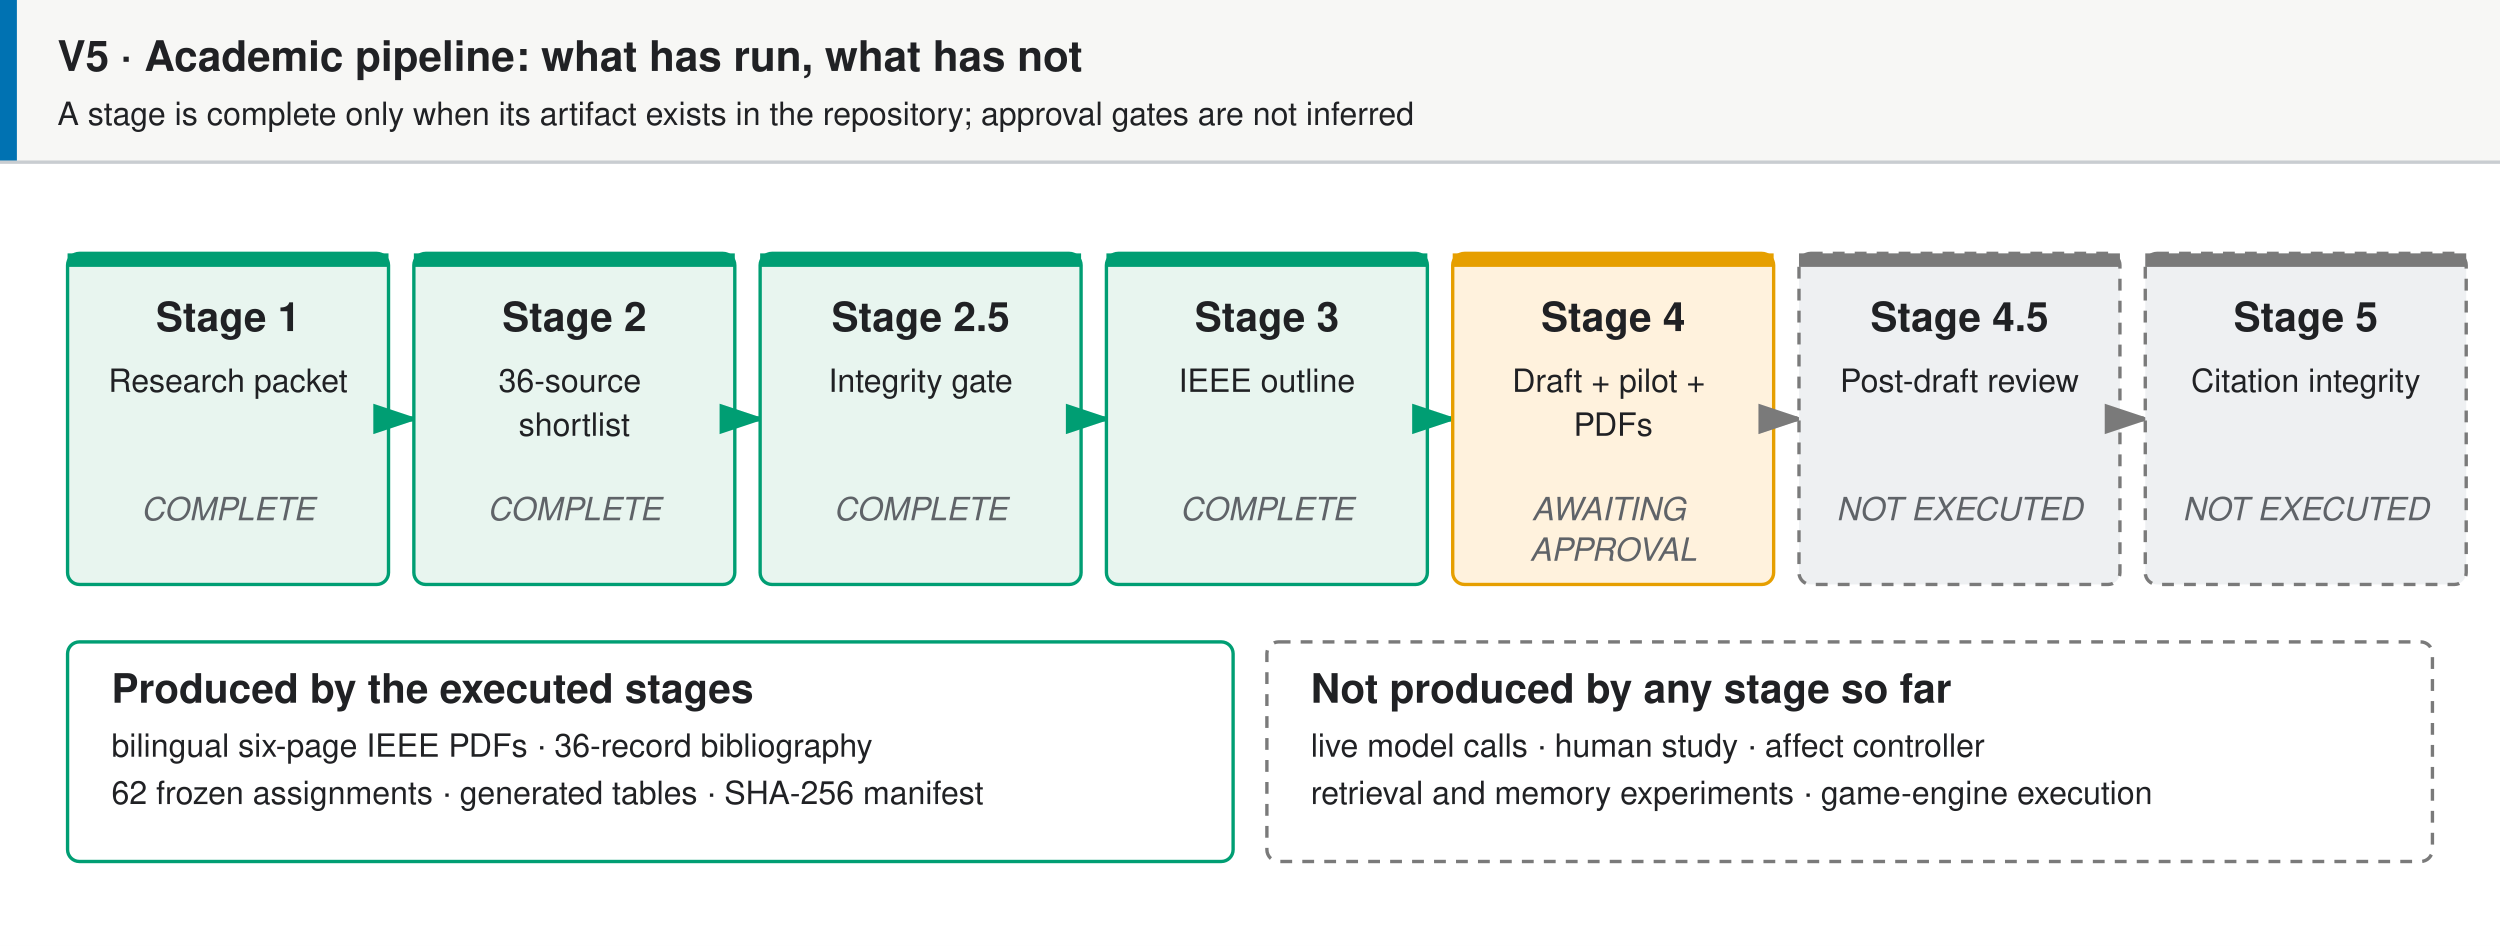
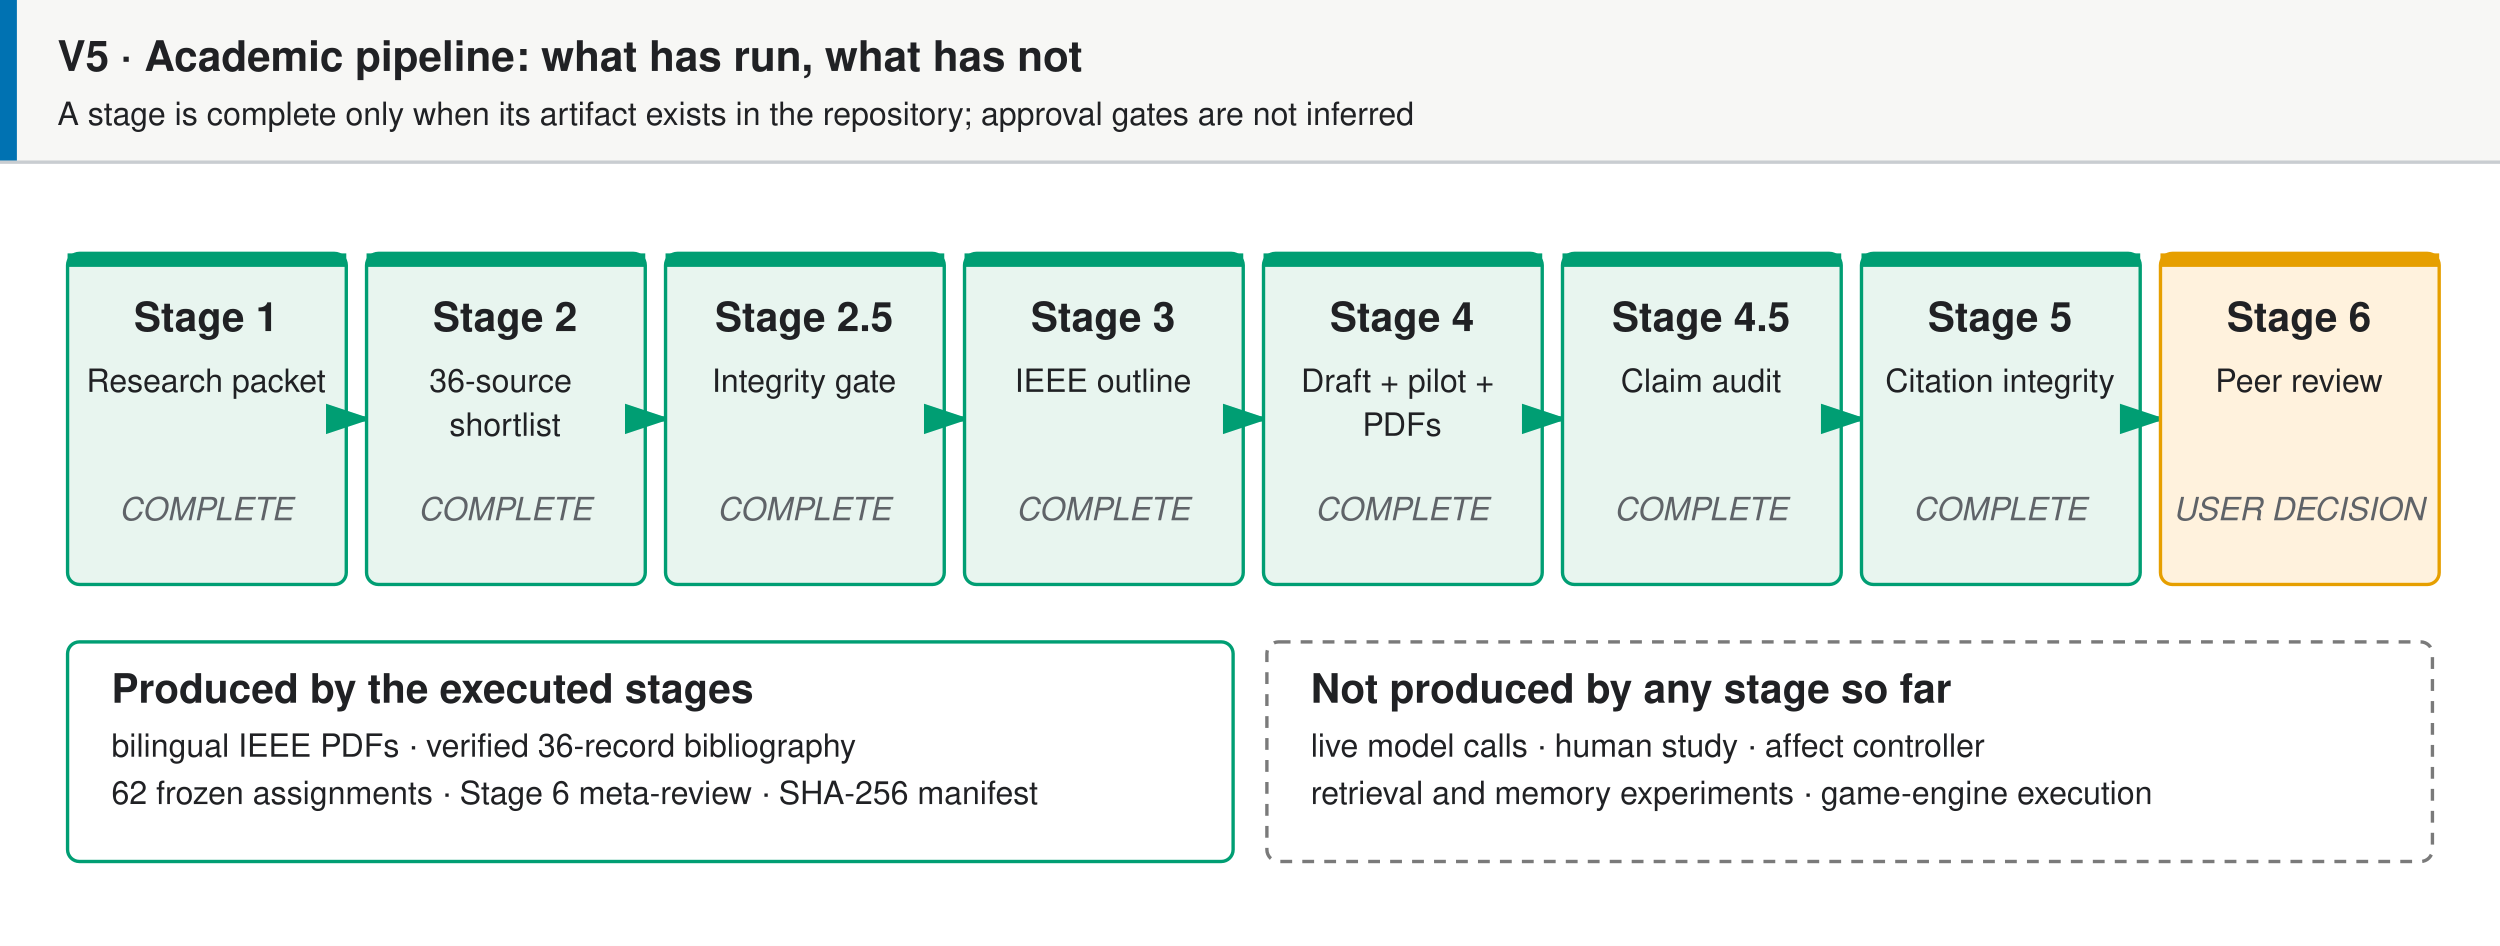
<svg xmlns="http://www.w3.org/2000/svg" width="1480" height="560" viewBox="0 0 1480 560" role="img" aria-labelledby="svg-title svg-desc">
  <defs>
    <marker id="arrow-blue" markerWidth="10" markerHeight="10" refX="8" refY="3" orient="auto" markerUnits="strokeWidth">
      <path d="M0,0 L0,6 L9,3 z" fill="#0072B2" />
    </marker>
    <marker id="arrow-orange" markerWidth="10" markerHeight="10" refX="8" refY="3" orient="auto" markerUnits="strokeWidth">
      <path d="M0,0 L0,6 L9,3 z" fill="#E69F00" />
    </marker>
    <marker id="arrow-green" markerWidth="10" markerHeight="10" refX="8" refY="3" orient="auto" markerUnits="strokeWidth">
      <path d="M0,0 L0,6 L9,3 z" fill="#009E73" />
    </marker>
    <marker id="arrow-gray" markerWidth="10" markerHeight="10" refX="8" refY="3" orient="auto" markerUnits="strokeWidth">
      <path d="M0,0 L0,6 L9,3 z" fill="#7A7A7A" />
    </marker>
    <style>
      text { font-family: Helvetica, Arial, sans-serif; fill: #202124; }
      .section { font-size: 25px; font-weight: 700; }
      .box-title { font-size: 24px; font-weight: 700; }
      .body { font-size: 21px; font-weight: 400; }
      .small { font-size: 19px; font-weight: 400; }
      .note { font-size: 19px; font-style: italic; fill: #5F6368; }
      .arrow-label { font-size: 19px; font-weight: 700; }
    </style>
  </defs>
  <rect x="0" y="0" width="1480" height="560" fill="#FFFFFF" />
  <rect x="0" y="0" width="1480" height="96" rx="0" fill="#F7F7F5" stroke="#C9CDD1" stroke-width="0" />
  <rect x="0" y="0" width="10" height="96" fill="#0072B2" />
  <text x="34" y="42" class="section" text-anchor="start">V5 · Academic pipeline: what has run, what has not</text>
  <text x="34" y="74" class="small" text-anchor="start" fill="#5F6368">A stage is complete only when its artifact exists in the repository; approval gates are not inferred</text>
  <line x1="0" y1="96" x2="1480" y2="96" stroke="#C9CDD1" stroke-width="2" fill="none" />
-   <rect x="40" y="150" width="190" height="196" rx="7" fill="#E8F5EF" stroke="#009E73" stroke-width="2" />
-   <rect x="40" y="150" width="190" height="8" fill="#009E73" />
-   <text x="135" y="196" class="box-title" text-anchor="middle">Stage 1</text>
-   <text x="135" y="232" class="small" text-anchor="middle">
-     <tspan x="135" dy="0">Research packet</tspan>
+   <rect x="40" y="150" width="165" height="196" rx="7" fill="#E8F5EF" stroke="#009E73" stroke-width="2" />
+   <rect x="40" y="150" width="165" height="8" fill="#009E73" />
+   <text x="122" y="196" class="box-title" text-anchor="middle">Stage 1</text>
+   <text x="122" y="232" class="small" text-anchor="middle">
+     <tspan x="122" dy="0">Research packet</tspan>
  </text>
-   <text x="135" y="308" class="note" text-anchor="middle" fill="#009E73">
-     <tspan x="135" dy="0">COMPLETE</tspan>
+   <text x="122" y="308" class="note" text-anchor="middle" fill="#009E73">
+     <tspan x="122" dy="0">COMPLETE</tspan>
  </text>
-   <path d="M230 248 H245" stroke="#009E73" stroke-width="3" fill="none" marker-end="url(#arrow-green)" />
-   <rect x="245" y="150" width="190" height="196" rx="7" fill="#E8F5EF" stroke="#009E73" stroke-width="2" />
-   <rect x="245" y="150" width="190" height="8" fill="#009E73" />
-   <text x="340" y="196" class="box-title" text-anchor="middle">Stage 2</text>
-   <text x="340" y="232" class="small" text-anchor="middle">
-     <tspan x="340" dy="0">36-source</tspan>
-     <tspan x="340" dy="26">shortlist</tspan>
+   <path d="M205 248 H217" stroke="#009E73" stroke-width="3" fill="none" marker-end="url(#arrow-green)" />
+   <rect x="217" y="150" width="165" height="196" rx="7" fill="#E8F5EF" stroke="#009E73" stroke-width="2" />
+   <rect x="217" y="150" width="165" height="8" fill="#009E73" />
+   <text x="299" y="196" class="box-title" text-anchor="middle">Stage 2</text>
+   <text x="299" y="232" class="small" text-anchor="middle">
+     <tspan x="299" dy="0">36-source</tspan>
+     <tspan x="299" dy="26">shortlist</tspan>
  </text>
-   <text x="340" y="308" class="note" text-anchor="middle" fill="#009E73">
-     <tspan x="340" dy="0">COMPLETE</tspan>
+   <text x="299" y="308" class="note" text-anchor="middle" fill="#009E73">
+     <tspan x="299" dy="0">COMPLETE</tspan>
  </text>
-   <path d="M435 248 H450" stroke="#009E73" stroke-width="3" fill="none" marker-end="url(#arrow-green)" />
-   <rect x="450" y="150" width="190" height="196" rx="7" fill="#E8F5EF" stroke="#009E73" stroke-width="2" />
-   <rect x="450" y="150" width="190" height="8" fill="#009E73" />
-   <text x="545" y="196" class="box-title" text-anchor="middle">Stage 2.5</text>
-   <text x="545" y="232" class="small" text-anchor="middle">
-     <tspan x="545" dy="0">Integrity gate</tspan>
+   <path d="M382 248 H394" stroke="#009E73" stroke-width="3" fill="none" marker-end="url(#arrow-green)" />
+   <rect x="394" y="150" width="165" height="196" rx="7" fill="#E8F5EF" stroke="#009E73" stroke-width="2" />
+   <rect x="394" y="150" width="165" height="8" fill="#009E73" />
+   <text x="476" y="196" class="box-title" text-anchor="middle">Stage 2.5</text>
+   <text x="476" y="232" class="small" text-anchor="middle">
+     <tspan x="476" dy="0">Integrity gate</tspan>
  </text>
-   <text x="545" y="308" class="note" text-anchor="middle" fill="#009E73">
-     <tspan x="545" dy="0">COMPLETE</tspan>
+   <text x="476" y="308" class="note" text-anchor="middle" fill="#009E73">
+     <tspan x="476" dy="0">COMPLETE</tspan>
  </text>
-   <path d="M640 248 H655" stroke="#009E73" stroke-width="3" fill="none" marker-end="url(#arrow-green)" />
-   <rect x="655" y="150" width="190" height="196" rx="7" fill="#E8F5EF" stroke="#009E73" stroke-width="2" />
-   <rect x="655" y="150" width="190" height="8" fill="#009E73" />
-   <text x="750" y="196" class="box-title" text-anchor="middle">Stage 3</text>
-   <text x="750" y="232" class="small" text-anchor="middle">
-     <tspan x="750" dy="0">IEEE outline</tspan>
+   <path d="M559 248 H571" stroke="#009E73" stroke-width="3" fill="none" marker-end="url(#arrow-green)" />
+   <rect x="571" y="150" width="165" height="196" rx="7" fill="#E8F5EF" stroke="#009E73" stroke-width="2" />
+   <rect x="571" y="150" width="165" height="8" fill="#009E73" />
+   <text x="653" y="196" class="box-title" text-anchor="middle">Stage 3</text>
+   <text x="653" y="232" class="small" text-anchor="middle">
+     <tspan x="653" dy="0">IEEE outline</tspan>
  </text>
-   <text x="750" y="308" class="note" text-anchor="middle" fill="#009E73">
-     <tspan x="750" dy="0">COMPLETE</tspan>
+   <text x="653" y="308" class="note" text-anchor="middle" fill="#009E73">
+     <tspan x="653" dy="0">COMPLETE</tspan>
  </text>
-   <path d="M845 248 H860" stroke="#009E73" stroke-width="3" fill="none" marker-end="url(#arrow-green)" />
-   <rect x="860" y="150" width="190" height="196" rx="7" fill="#FFF2DD" stroke="#E69F00" stroke-width="2" />
-   <rect x="860" y="150" width="190" height="8" fill="#E69F00" />
-   <text x="955" y="196" class="box-title" text-anchor="middle">Stage 4</text>
-   <text x="955" y="232" class="small" text-anchor="middle">
-     <tspan x="955" dy="0">Draft + pilot +</tspan>
-     <tspan x="955" dy="26">PDFs</tspan>
+   <path d="M736 248 H748" stroke="#009E73" stroke-width="3" fill="none" marker-end="url(#arrow-green)" />
+   <rect x="748" y="150" width="165" height="196" rx="7" fill="#E8F5EF" stroke="#009E73" stroke-width="2" />
+   <rect x="748" y="150" width="165" height="8" fill="#009E73" />
+   <text x="830" y="196" class="box-title" text-anchor="middle">Stage 4</text>
+   <text x="830" y="232" class="small" text-anchor="middle">
+     <tspan x="830" dy="0">Draft + pilot +</tspan>
+     <tspan x="830" dy="26">PDFs</tspan>
  </text>
-   <text x="955" y="308" class="note" text-anchor="middle" fill="#E69F00">
-     <tspan x="955" dy="0">AWAITING</tspan>
-     <tspan x="955" dy="24">APPROVAL</tspan>
+   <text x="830" y="308" class="note" text-anchor="middle" fill="#009E73">
+     <tspan x="830" dy="0">COMPLETE</tspan>
  </text>
-   <path d="M1050 248 H1065" stroke="#7A7A7A" stroke-width="3" fill="none" marker-end="url(#arrow-gray)" stroke-dasharray="5 4" />
-   <rect x="1065" y="150" width="190" height="196" rx="7" fill="#EEF0F2" stroke="#7A7A7A" stroke-width="2" stroke-dasharray="7 6" />
-   <rect x="1065" y="150" width="190" height="8" fill="#7A7A7A" />
-   <text x="1160" y="196" class="box-title" text-anchor="middle">Stage 4.5</text>
-   <text x="1160" y="232" class="small" text-anchor="middle">
-     <tspan x="1160" dy="0">Post-draft review</tspan>
+   <path d="M913 248 H925" stroke="#009E73" stroke-width="3" fill="none" marker-end="url(#arrow-green)" />
+   <rect x="925" y="150" width="165" height="196" rx="7" fill="#E8F5EF" stroke="#009E73" stroke-width="2" />
+   <rect x="925" y="150" width="165" height="8" fill="#009E73" />
+   <text x="1007" y="196" class="box-title" text-anchor="middle">Stage 4.5</text>
+   <text x="1007" y="232" class="small" text-anchor="middle">
+     <tspan x="1007" dy="0">Claim audit</tspan>
  </text>
-   <text x="1160" y="308" class="note" text-anchor="middle" fill="#7A7A7A">
-     <tspan x="1160" dy="0">NOT EXECUTED</tspan>
+   <text x="1007" y="308" class="note" text-anchor="middle" fill="#009E73">
+     <tspan x="1007" dy="0">COMPLETE</tspan>
  </text>
-   <path d="M1255 248 H1270" stroke="#7A7A7A" stroke-width="3" fill="none" marker-end="url(#arrow-gray)" stroke-dasharray="5 4" />
-   <rect x="1270" y="150" width="190" height="196" rx="7" fill="#EEF0F2" stroke="#7A7A7A" stroke-width="2" stroke-dasharray="7 6" />
-   <rect x="1270" y="150" width="190" height="8" fill="#7A7A7A" />
-   <text x="1365" y="196" class="box-title" text-anchor="middle">Stage 5</text>
-   <text x="1365" y="232" class="small" text-anchor="middle">
-     <tspan x="1365" dy="0">Citation integrity</tspan>
+   <path d="M1090 248 H1102" stroke="#009E73" stroke-width="3" fill="none" marker-end="url(#arrow-green)" />
+   <rect x="1102" y="150" width="165" height="196" rx="7" fill="#E8F5EF" stroke="#009E73" stroke-width="2" />
+   <rect x="1102" y="150" width="165" height="8" fill="#009E73" />
+   <text x="1184" y="196" class="box-title" text-anchor="middle">Stage 5</text>
+   <text x="1184" y="232" class="small" text-anchor="middle">
+     <tspan x="1184" dy="0">Citation integrity</tspan>
  </text>
-   <text x="1365" y="308" class="note" text-anchor="middle" fill="#7A7A7A">
-     <tspan x="1365" dy="0">NOT EXECUTED</tspan>
+   <text x="1184" y="308" class="note" text-anchor="middle" fill="#009E73">
+     <tspan x="1184" dy="0">COMPLETE</tspan>
+   </text>
+   <path d="M1267 248 H1279" stroke="#009E73" stroke-width="3" fill="none" marker-end="url(#arrow-green)" />
+   <rect x="1279" y="150" width="165" height="196" rx="7" fill="#FFF2DD" stroke="#E69F00" stroke-width="2" />
+   <rect x="1279" y="150" width="165" height="8" fill="#E69F00" />
+   <text x="1361" y="196" class="box-title" text-anchor="middle">Stage 6</text>
+   <text x="1361" y="232" class="small" text-anchor="middle">
+     <tspan x="1361" dy="0">Peer review</tspan>
+   </text>
+   <text x="1361" y="308" class="note" text-anchor="middle" fill="#E69F00">
+     <tspan x="1361" dy="0">USER DECISION</tspan>
  </text>
  <rect x="40" y="380" width="690" height="130" rx="7" fill="#FFFFFF" stroke="#009E73" stroke-width="2" />
  <text x="66" y="416" class="box-title" text-anchor="start">Produced by the executed stages</text>
-   <text x="66" y="448" class="small" text-anchor="start">bilingual six-page IEEE PDFs · 36-record bibliography</text>
-   <text x="66" y="476" class="small" text-anchor="start">62 frozen assignments · generated tables · SHA-256 manifest</text>
+   <text x="66" y="448" class="small" text-anchor="start">bilingual IEEE PDFs · verified 36-record bibliography</text>
+   <text x="66" y="476" class="small" text-anchor="start">62 frozen assignments · Stage 6 meta-review · SHA-256 manifest</text>
  <rect x="750" y="380" width="690" height="130" rx="7" fill="#FFFFFF" stroke="#7A7A7A" stroke-width="2" stroke-dasharray="7 6" />
  <text x="776" y="416" class="box-title" text-anchor="start">Not produced by any stage so far</text>
  <text x="776" y="448" class="small" text-anchor="start">live model calls · human study · affect controller</text>
  <text x="776" y="476" class="small" text-anchor="start">retrieval and memory experiments · game-engine execution</text>
</svg>
